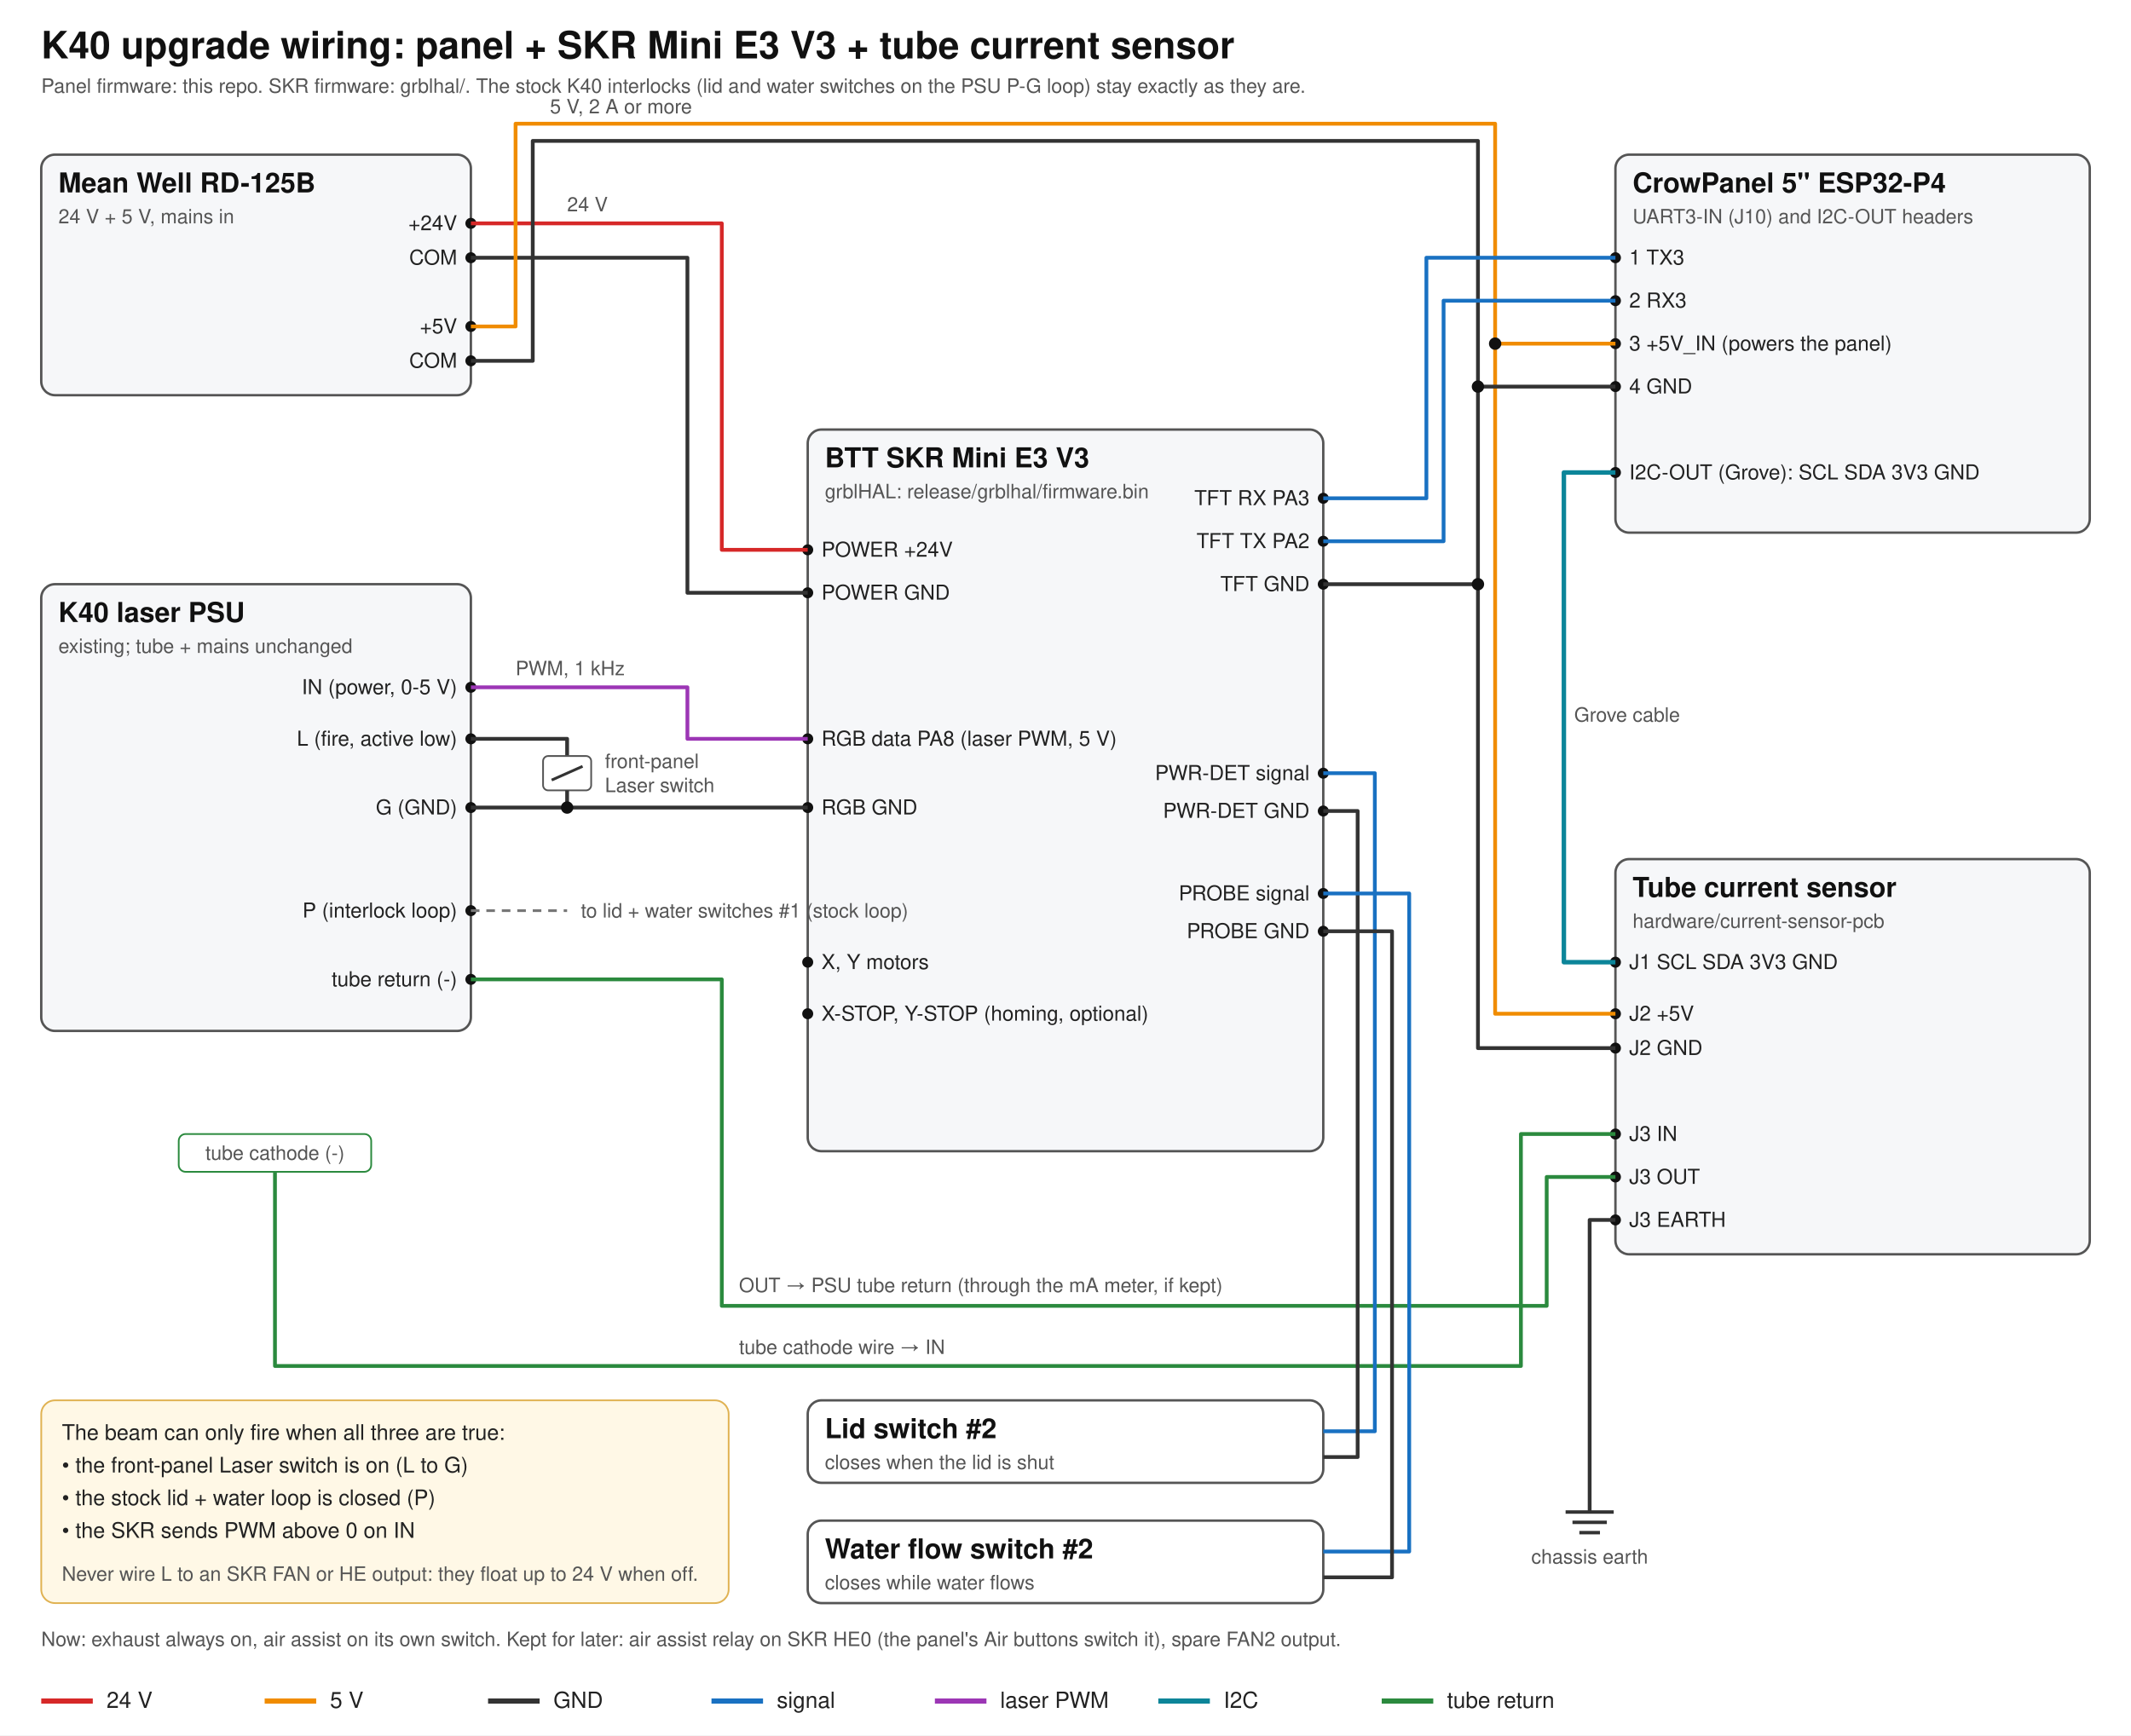
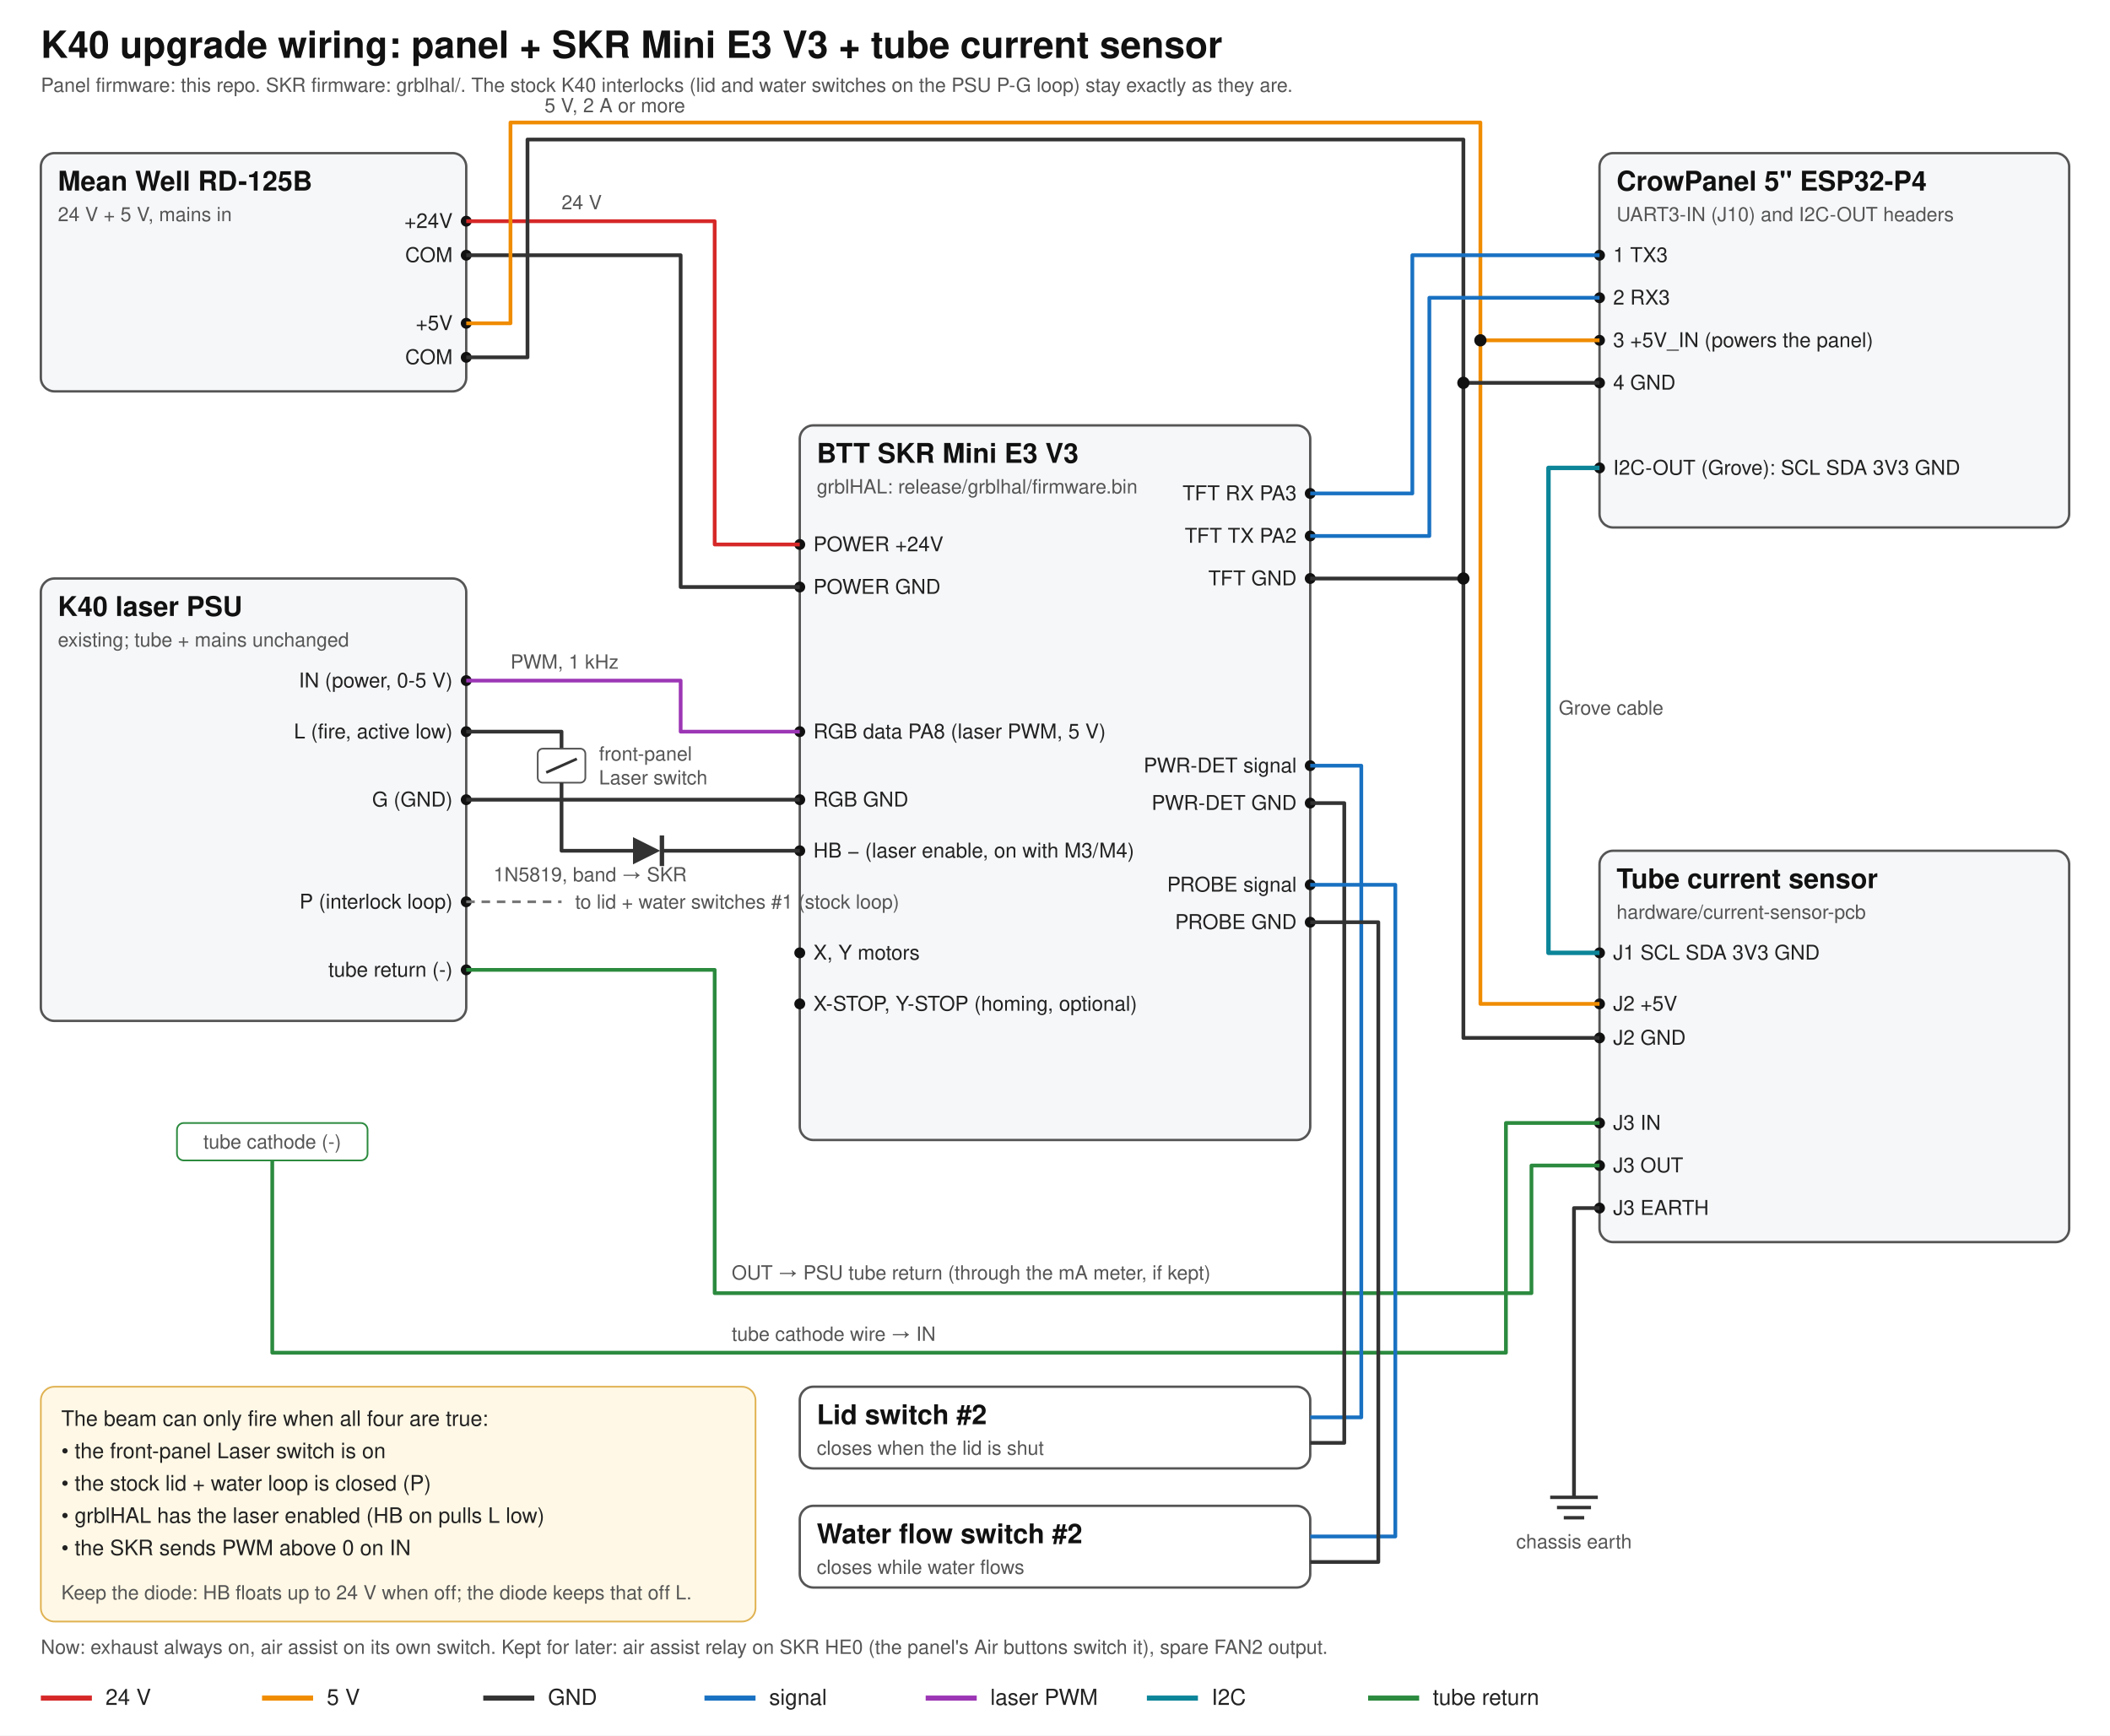
- <svg xmlns="http://www.w3.org/2000/svg" viewBox="0 0 1240 1010" width="1240" height="1010" font-family="Helvetica, Arial, sans-serif">
+ <svg xmlns="http://www.w3.org/2000/svg" viewBox="0 0 1240 1020" width="1240" height="1020" font-family="Helvetica, Arial, sans-serif">
  <rect width="100%" height="100%" fill="#ffffff" />
  <style>.t{font-size:13px;fill:#222}.h{font-size:16px;font-weight:700;fill:#111}.s{font-size:11.5px;fill:#555}.p{font-size:12px;fill:#222}.n{font-size:12.5px;fill:#222}</style>
  <text x="24" y="34" style="font-size:22px;font-weight:700;fill:#111">K40 upgrade wiring: panel + SKR Mini E3 V3 + tube current sensor</text>
  <text x="24" y="54" class="s">Panel firmware: this repo. SKR firmware: grblhal/. The stock K40 interlocks (lid and water switches on the PSU P-G loop) stay exactly as they are.</text>
  <rect x="24" y="90" width="250" height="140" rx="8" fill="#f6f7f9" stroke="#555" stroke-width="1.4" />
  <text x="34" y="112" class="h">Mean Well RD-125B</text>
  <text x="34" y="130" class="s">24 V + 5 V, mains in</text>
  <circle cx="274" cy="130" r="3.2" fill="#111" />
  <text x="266" y="134" class="p" text-anchor="end">+24V</text>
  <circle cx="274" cy="150" r="3.2" fill="#111" />
  <text x="266" y="154" class="p" text-anchor="end">COM</text>
  <circle cx="274" cy="190" r="3.2" fill="#111" />
  <text x="266" y="194" class="p" text-anchor="end">+5V</text>
  <circle cx="274" cy="210" r="3.2" fill="#111" />
  <text x="266" y="214" class="p" text-anchor="end">COM</text>
  <rect x="24" y="340" width="250" height="260" rx="8" fill="#f6f7f9" stroke="#555" stroke-width="1.4" />
  <text x="34" y="362" class="h">K40 laser PSU</text>
  <text x="34" y="380" class="s">existing; tube + mains unchanged</text>
  <circle cx="274" cy="400" r="3.2" fill="#111" />
  <text x="266" y="404" class="p" text-anchor="end">IN  (power, 0-5 V)</text>
  <circle cx="274" cy="430" r="3.2" fill="#111" />
  <text x="266" y="434" class="p" text-anchor="end">L  (fire, active low)</text>
  <circle cx="274" cy="470" r="3.2" fill="#111" />
  <text x="266" y="474" class="p" text-anchor="end">G  (GND)</text>
  <circle cx="274" cy="530" r="3.2" fill="#111" />
  <text x="266" y="534" class="p" text-anchor="end">P  (interlock loop)</text>
  <circle cx="274" cy="570" r="3.2" fill="#111" />
  <text x="266" y="574" class="p" text-anchor="end">tube return (-)</text>
  <rect x="470" y="250" width="300" height="420" rx="8" fill="#f6f7f9" stroke="#555" stroke-width="1.4" />
  <text x="480" y="272" class="h">BTT SKR Mini E3 V3</text>
  <text x="480" y="290" class="s">grblHAL: release/grblhal/firmware.bin</text>
  <circle cx="470" cy="320" r="3.2" fill="#111" />
  <text x="478" y="324" class="p" text-anchor="start">POWER +24V</text>
  <circle cx="470" cy="345" r="3.2" fill="#111" />
  <text x="478" y="349" class="p" text-anchor="start">POWER GND</text>
  <circle cx="470" cy="430" r="3.2" fill="#111" />
  <text x="478" y="434" class="p" text-anchor="start">RGB data PA8 (laser PWM, 5 V)</text>
  <circle cx="470" cy="470" r="3.2" fill="#111" />
  <text x="478" y="474" class="p" text-anchor="start">RGB GND</text>
+   <circle cx="470" cy="500" r="3.2" fill="#111" />
+   <text x="478" y="504" class="p" text-anchor="start">HB −  (laser enable, on with M3/M4)</text>
  <circle cx="470" cy="560" r="3.2" fill="#111" />
  <text x="478" y="564" class="p" text-anchor="start">X, Y motors</text>
  <circle cx="470" cy="590" r="3.2" fill="#111" />
  <text x="478" y="594" class="p" text-anchor="start">X-STOP, Y-STOP (homing, optional)</text>
  <circle cx="770" cy="290" r="3.2" fill="#111" />
  <text x="762" y="294" class="p" text-anchor="end">TFT RX  PA3</text>
  <circle cx="770" cy="315" r="3.2" fill="#111" />
  <text x="762" y="319" class="p" text-anchor="end">TFT TX  PA2</text>
  <circle cx="770" cy="340" r="3.2" fill="#111" />
  <text x="762" y="344" class="p" text-anchor="end">TFT GND</text>
  <circle cx="770" cy="450" r="3.2" fill="#111" />
  <text x="762" y="454" class="p" text-anchor="end">PWR-DET signal</text>
  <circle cx="770" cy="472" r="3.2" fill="#111" />
  <text x="762" y="476" class="p" text-anchor="end">PWR-DET GND</text>
  <circle cx="770" cy="520" r="3.2" fill="#111" />
  <text x="762" y="524" class="p" text-anchor="end">PROBE signal</text>
  <circle cx="770" cy="542" r="3.2" fill="#111" />
  <text x="762" y="546" class="p" text-anchor="end">PROBE GND</text>
  <rect x="940" y="90" width="276" height="220" rx="8" fill="#f6f7f9" stroke="#555" stroke-width="1.4" />
  <text x="950" y="112" class="h">CrowPanel 5" ESP32-P4</text>
  <text x="950" y="130" class="s">UART3-IN (J10) and I2C-OUT headers</text>
  <circle cx="940" cy="150" r="3.2" fill="#111" />
  <text x="948" y="154" class="p" text-anchor="start">1  TX3</text>
  <circle cx="940" cy="175" r="3.2" fill="#111" />
  <text x="948" y="179" class="p" text-anchor="start">2  RX3</text>
  <circle cx="940" cy="200" r="3.2" fill="#111" />
  <text x="948" y="204" class="p" text-anchor="start">3  +5V_IN (powers the panel)</text>
  <circle cx="940" cy="225" r="3.2" fill="#111" />
  <text x="948" y="229" class="p" text-anchor="start">4  GND</text>
  <circle cx="940" cy="275" r="3.2" fill="#111" />
  <text x="948" y="279" class="p" text-anchor="start">I2C-OUT (Grove): SCL SDA 3V3 GND</text>
  <rect x="940" y="500" width="276" height="230" rx="8" fill="#f6f7f9" stroke="#555" stroke-width="1.4" />
  <text x="950" y="522" class="h">Tube current sensor</text>
  <text x="950" y="540" class="s">hardware/current-sensor-pcb</text>
  <circle cx="940" cy="560" r="3.2" fill="#111" />
  <text x="948" y="564" class="p" text-anchor="start">J1  SCL SDA 3V3 GND</text>
  <circle cx="940" cy="590" r="3.2" fill="#111" />
  <text x="948" y="594" class="p" text-anchor="start">J2  +5V</text>
  <circle cx="940" cy="610" r="3.2" fill="#111" />
  <text x="948" y="614" class="p" text-anchor="start">J2  GND</text>
  <circle cx="940" cy="660" r="3.2" fill="#111" />
  <text x="948" y="664" class="p" text-anchor="start">J3  IN</text>
  <circle cx="940" cy="685" r="3.2" fill="#111" />
  <text x="948" y="689" class="p" text-anchor="start">J3  OUT</text>
  <circle cx="940" cy="710" r="3.2" fill="#111" />
  <text x="948" y="714" class="p" text-anchor="start">J3  EARTH</text>
  <rect x="470" y="815" width="300" height="48" rx="8" fill="#fff" stroke="#555" stroke-width="1.4" />
  <text x="480" y="837" class="h">Lid switch #2</text>
  <text x="480" y="855" class="s">closes when the lid is shut</text>
  <rect x="470" y="885" width="300" height="48" rx="8" fill="#fff" stroke="#555" stroke-width="1.4" />
  <text x="480" y="907" class="h">Water flow switch #2</text>
  <text x="480" y="925" class="s">closes while water flows</text>
  <path d="M274,130 L420,130 L420,320 L470,320" fill="none" stroke="#d62828" stroke-width="2.2" stroke-linejoin="round" />
  <text x="330" y="123" class="s" text-anchor="start">24 V</text>
  <path d="M274,150 L400,150 L400,345 L470,345" fill="none" stroke="#333333" stroke-width="2.2" stroke-linejoin="round" />
  <path d="M274,190 L300,190 L300,72 L870,72 L870,200 L940,200" fill="none" stroke="#f08c00" stroke-width="2.2" stroke-linejoin="round" />
  <text x="320" y="66" class="s" text-anchor="start">5 V, 2 A or more</text>
  <path d="M870,200 L870,590 L940,590" fill="none" stroke="#f08c00" stroke-width="2.2" stroke-linejoin="round" />
  <circle cx="870" cy="200" r="3.6" fill="#111" />
  <path d="M274,210 L310,210 L310,82 L860,82 L860,225 L940,225" fill="none" stroke="#333333" stroke-width="2.2" stroke-linejoin="round" />
  <path d="M860,225 L860,610 L940,610" fill="none" stroke="#333333" stroke-width="2.2" stroke-linejoin="round" />
  <circle cx="860" cy="225" r="3.6" fill="#111" />
  <path d="M770,290 L830,290 L830,150 L940,150" fill="none" stroke="#1971c2" stroke-width="2.2" stroke-linejoin="round" />
  <path d="M770,315 L840,315 L840,175 L940,175" fill="none" stroke="#1971c2" stroke-width="2.2" stroke-linejoin="round" />
  <path d="M770,340 L860,340" fill="none" stroke="#333333" stroke-width="2.2" stroke-linejoin="round" />
  <circle cx="860" cy="340" r="3.6" fill="#111" />
  <path d="M940,275 L910,275 L910,560 L940,560" fill="none" stroke="#0c8599" stroke-width="2.6" stroke-linejoin="round" />
  <text x="916" y="420" class="s" text-anchor="start">Grove cable</text>
  <path d="M274,400 L400,400 L400,430 L470,430" fill="none" stroke="#9c36b5" stroke-width="2.2" stroke-linejoin="round" />
  <text x="300" y="393" class="s" text-anchor="start">PWM, 1 kHz</text>
  <path d="M274,470 L470,470" fill="none" stroke="#333333" stroke-width="2.2" stroke-linejoin="round" />
  <path d="M274,430 L330,430 L330,440" fill="none" stroke="#333333" stroke-width="2.2" stroke-linejoin="round" />
  <rect x="316" y="440" width="28" height="20" rx="3" fill="#fff" stroke="#555" />
  <path d="M321,454 L339,446" stroke="#333" stroke-width="1.6" />
-   <path d="M330,460 L330,470" fill="none" stroke="#333333" stroke-width="2.2" stroke-linejoin="round" />
-   <circle cx="330" cy="470" r="3.6" fill="#111" />
+   <path d="M330,460 L330,500 L372,500" fill="none" stroke="#333333" stroke-width="2.2" stroke-linejoin="round" />
+   <path d="M372,492 L372,508 L388,500 Z" fill="#333" />
+   <path d="M389,491 L389,509" stroke="#333" stroke-width="2.6" />
+   <path d="M389,500 L470,500" fill="none" stroke="#333333" stroke-width="2.2" />
+   <text x="290" y="518" class="s" text-anchor="start">1N5819, band → SKR</text>
  <text x="352" y="447" class="s" text-anchor="start">front-panel</text>
  <text x="352" y="461" class="s" text-anchor="start">Laser switch</text>
  <path d="M274,530 L330,530" fill="none" stroke="#777" stroke-width="1.6" stroke-linejoin="round" stroke-dasharray="5 4" />
  <text x="338" y="534" class="s" text-anchor="start">to lid + water switches #1 (stock loop)</text>
  <path d="M274,570 L420,570 L420,760 L900,760 L900,685 L940,685" fill="none" stroke="#2b8a3e" stroke-width="2.2" stroke-linejoin="round" />
  <text x="430" y="752" class="s" text-anchor="start">OUT → PSU tube return (through the mA meter, if kept)</text>
  <rect x="104" y="660" width="112" height="22" rx="4" fill="#fff" stroke="#2b8a3e" />
  <text x="160" y="675" class="s" text-anchor="middle">tube cathode (-)</text>
  <path d="M160,682 L160,795 L885,795 L885,660 L940,660" fill="none" stroke="#2b8a3e" stroke-width="2.2" stroke-linejoin="round" />
  <text x="430" y="788" class="s" text-anchor="start">tube cathode wire → IN</text>
  <path d="M940,710 L925,710 L925,880" fill="none" stroke="#333333" stroke-width="2.2" stroke-linejoin="round" />
  <path d="M911,880 h28 M915,886 h20 M919,892 h12" stroke="#333" stroke-width="2" />
  <text x="925" y="910" class="s" text-anchor="middle">chassis earth</text>
  <path d="M770,450 L800,450 L800,833 L770,833" fill="none" stroke="#1971c2" stroke-width="2.2" stroke-linejoin="round" />
  <path d="M770,472 L790,472 L790,848 L770,848" fill="none" stroke="#333333" stroke-width="2.2" stroke-linejoin="round" />
  <path d="M770,520 L820,520 L820,903 L770,903" fill="none" stroke="#1971c2" stroke-width="2.2" stroke-linejoin="round" />
  <path d="M770,542 L810,542 L810,918 L770,918" fill="none" stroke="#333333" stroke-width="2.2" stroke-linejoin="round" />
-   <rect x="24" y="815" width="400" height="118" rx="8" fill="#fff8e6" stroke="#e0b252" />
-   <text x="36" y="838" class="n" text-anchor="start">The beam can only fire when all three are true:</text>
-   <text x="36" y="857" class="n" text-anchor="start">• the front-panel Laser switch is on (L to G)</text>
+   <rect x="24" y="815" width="420" height="138" rx="8" fill="#fff8e6" stroke="#e0b252" />
+   <text x="36" y="838" class="n" text-anchor="start">The beam can only fire when all four are true:</text>
+   <text x="36" y="857" class="n" text-anchor="start">• the front-panel Laser switch is on</text>
  <text x="36" y="876" class="n" text-anchor="start">• the stock lid + water loop is closed (P)</text>
-   <text x="36" y="895" class="n" text-anchor="start">• the SKR sends PWM above 0 on IN</text>
-   <text x="36" y="920" class="s" text-anchor="start">Never wire L to an SKR FAN or HE output: they float up to 24 V when off.</text>
-   <text x="24" y="958" class="s" text-anchor="start">Now: exhaust always on, air assist on its own switch. Kept for later: air assist relay on SKR HE0 (the panel's Air buttons switch it), spare FAN2 output.</text>
-   <path d="M24,990 L54,990" fill="none" stroke="#d62828" stroke-width="3" stroke-linejoin="round" />
-   <text x="62" y="994" class="t" text-anchor="start">24 V</text>
-   <path d="M154,990 L184,990" fill="none" stroke="#f08c00" stroke-width="3" stroke-linejoin="round" />
-   <text x="192" y="994" class="t" text-anchor="start">5 V</text>
-   <path d="M284,990 L314,990" fill="none" stroke="#333333" stroke-width="3" stroke-linejoin="round" />
-   <text x="322" y="994" class="t" text-anchor="start">GND</text>
-   <path d="M414,990 L444,990" fill="none" stroke="#1971c2" stroke-width="3" stroke-linejoin="round" />
-   <text x="452" y="994" class="t" text-anchor="start">signal</text>
-   <path d="M544,990 L574,990" fill="none" stroke="#9c36b5" stroke-width="3" stroke-linejoin="round" />
-   <text x="582" y="994" class="t" text-anchor="start">laser PWM</text>
-   <path d="M674,990 L704,990" fill="none" stroke="#0c8599" stroke-width="3" stroke-linejoin="round" />
-   <text x="712" y="994" class="t" text-anchor="start">I2C</text>
-   <path d="M804,990 L834,990" fill="none" stroke="#2b8a3e" stroke-width="3" stroke-linejoin="round" />
-   <text x="842" y="994" class="t" text-anchor="start">tube return</text>
+   <text x="36" y="895" class="n" text-anchor="start">• grblHAL has the laser enabled (HB on pulls L low)</text>
+   <text x="36" y="914" class="n" text-anchor="start">• the SKR sends PWM above 0 on IN</text>
+   <text x="36" y="940" class="s" text-anchor="start">Keep the diode: HB floats up to 24 V when off; the diode keeps that off L.</text>
+   <text x="24" y="972" class="s" text-anchor="start">Now: exhaust always on, air assist on its own switch. Kept for later: air assist relay on SKR HE0 (the panel's Air buttons switch it), spare FAN2 output.</text>
+   <path d="M24,998 L54,998" fill="none" stroke="#d62828" stroke-width="3" stroke-linejoin="round" />
+   <text x="62" y="1002" class="t" text-anchor="start">24 V</text>
+   <path d="M154,998 L184,998" fill="none" stroke="#f08c00" stroke-width="3" stroke-linejoin="round" />
+   <text x="192" y="1002" class="t" text-anchor="start">5 V</text>
+   <path d="M284,998 L314,998" fill="none" stroke="#333333" stroke-width="3" stroke-linejoin="round" />
+   <text x="322" y="1002" class="t" text-anchor="start">GND</text>
+   <path d="M414,998 L444,998" fill="none" stroke="#1971c2" stroke-width="3" stroke-linejoin="round" />
+   <text x="452" y="1002" class="t" text-anchor="start">signal</text>
+   <path d="M544,998 L574,998" fill="none" stroke="#9c36b5" stroke-width="3" stroke-linejoin="round" />
+   <text x="582" y="1002" class="t" text-anchor="start">laser PWM</text>
+   <path d="M674,998 L704,998" fill="none" stroke="#0c8599" stroke-width="3" stroke-linejoin="round" />
+   <text x="712" y="1002" class="t" text-anchor="start">I2C</text>
+   <path d="M804,998 L834,998" fill="none" stroke="#2b8a3e" stroke-width="3" stroke-linejoin="round" />
+   <text x="842" y="1002" class="t" text-anchor="start">tube return</text>
</svg>
